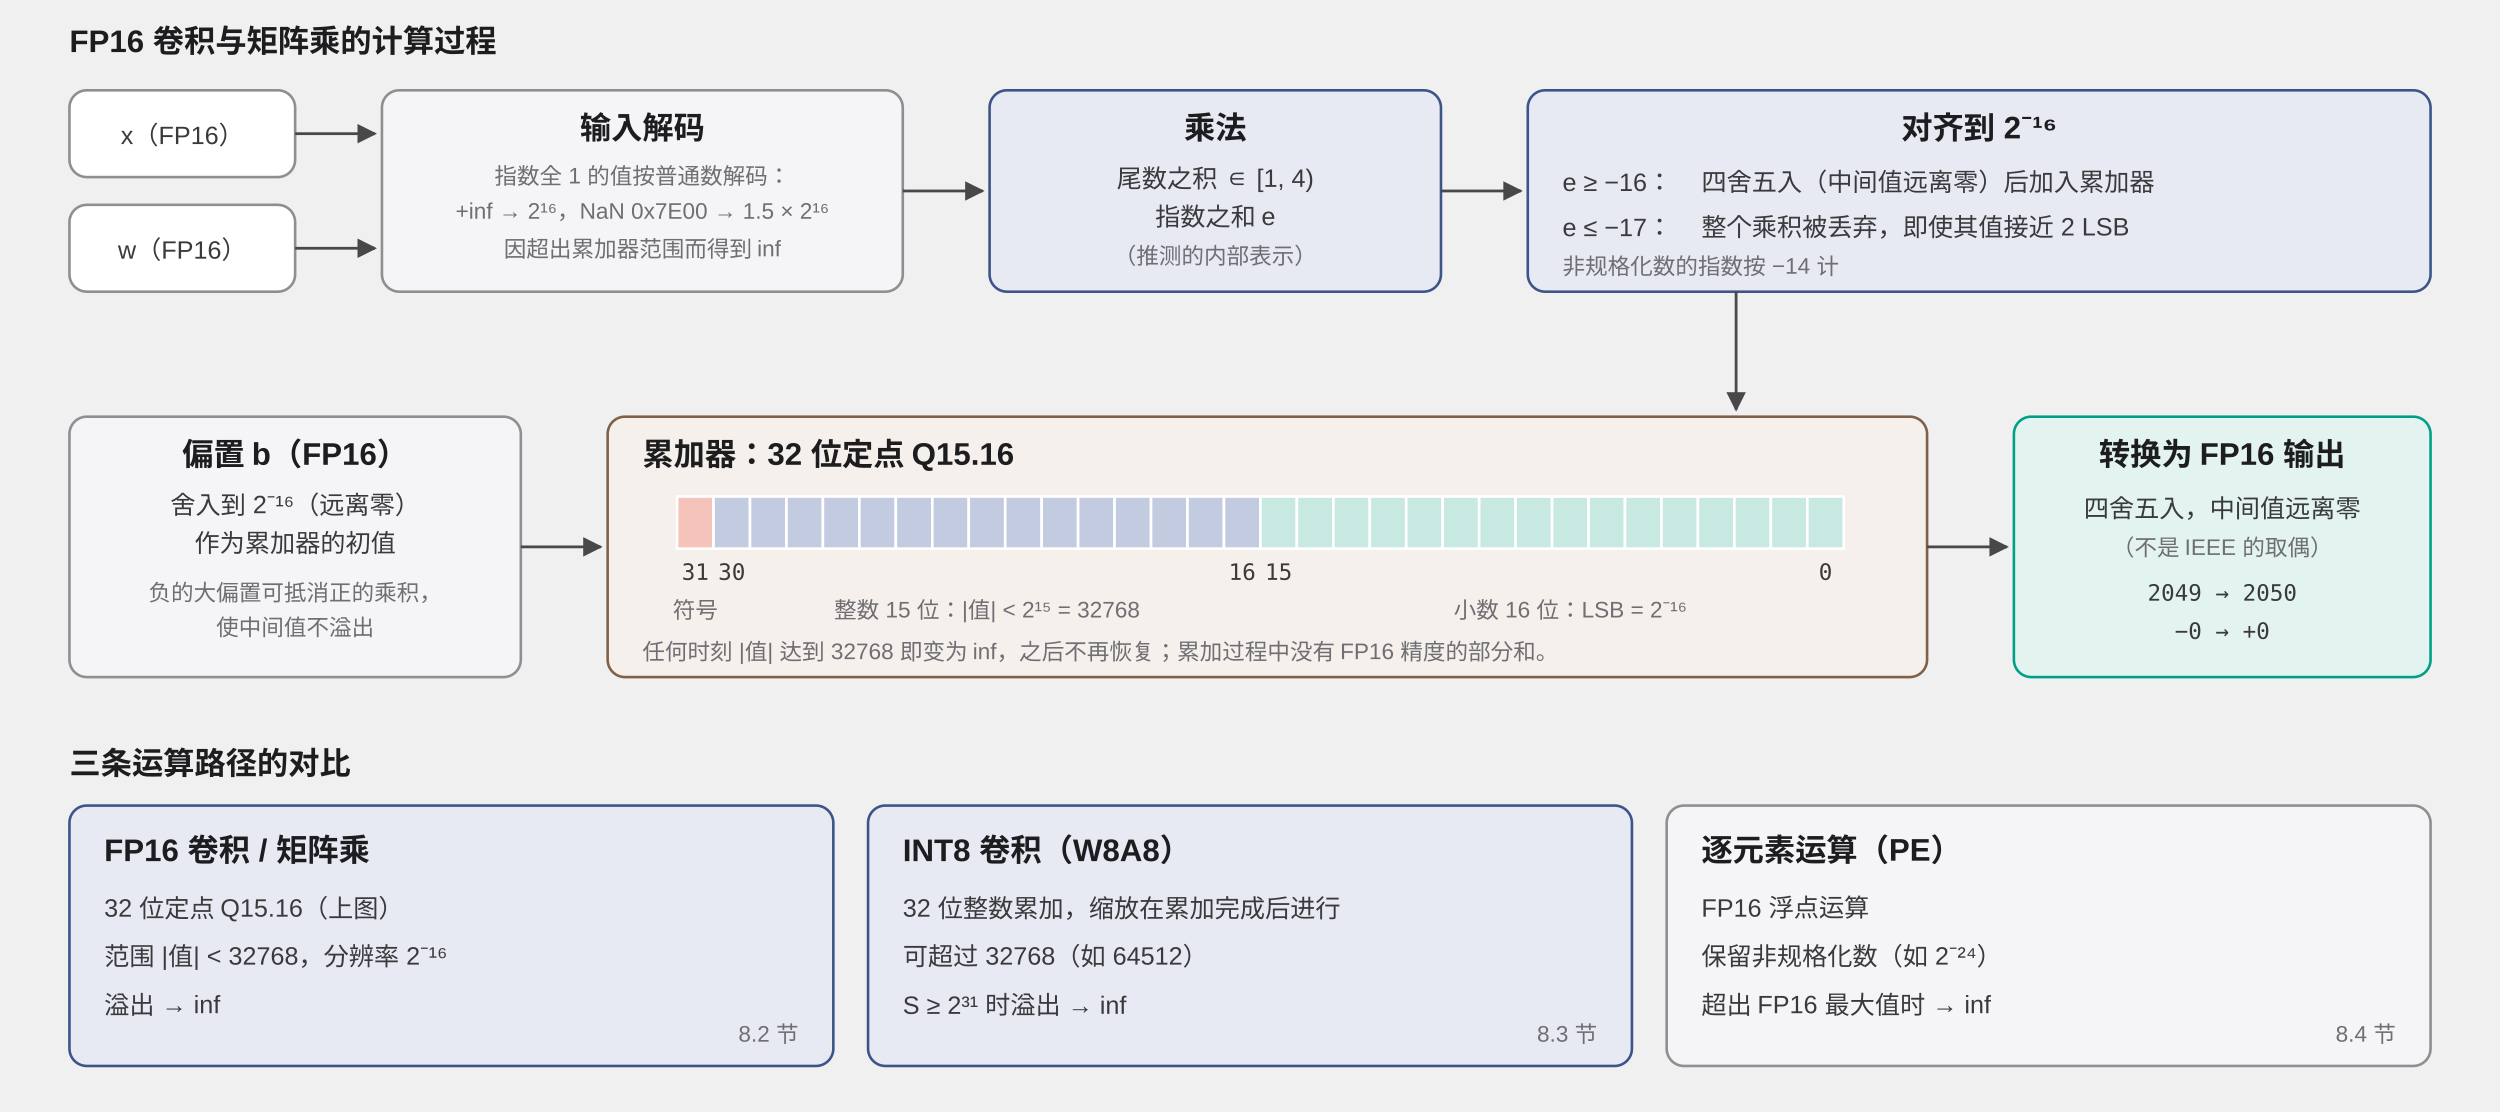
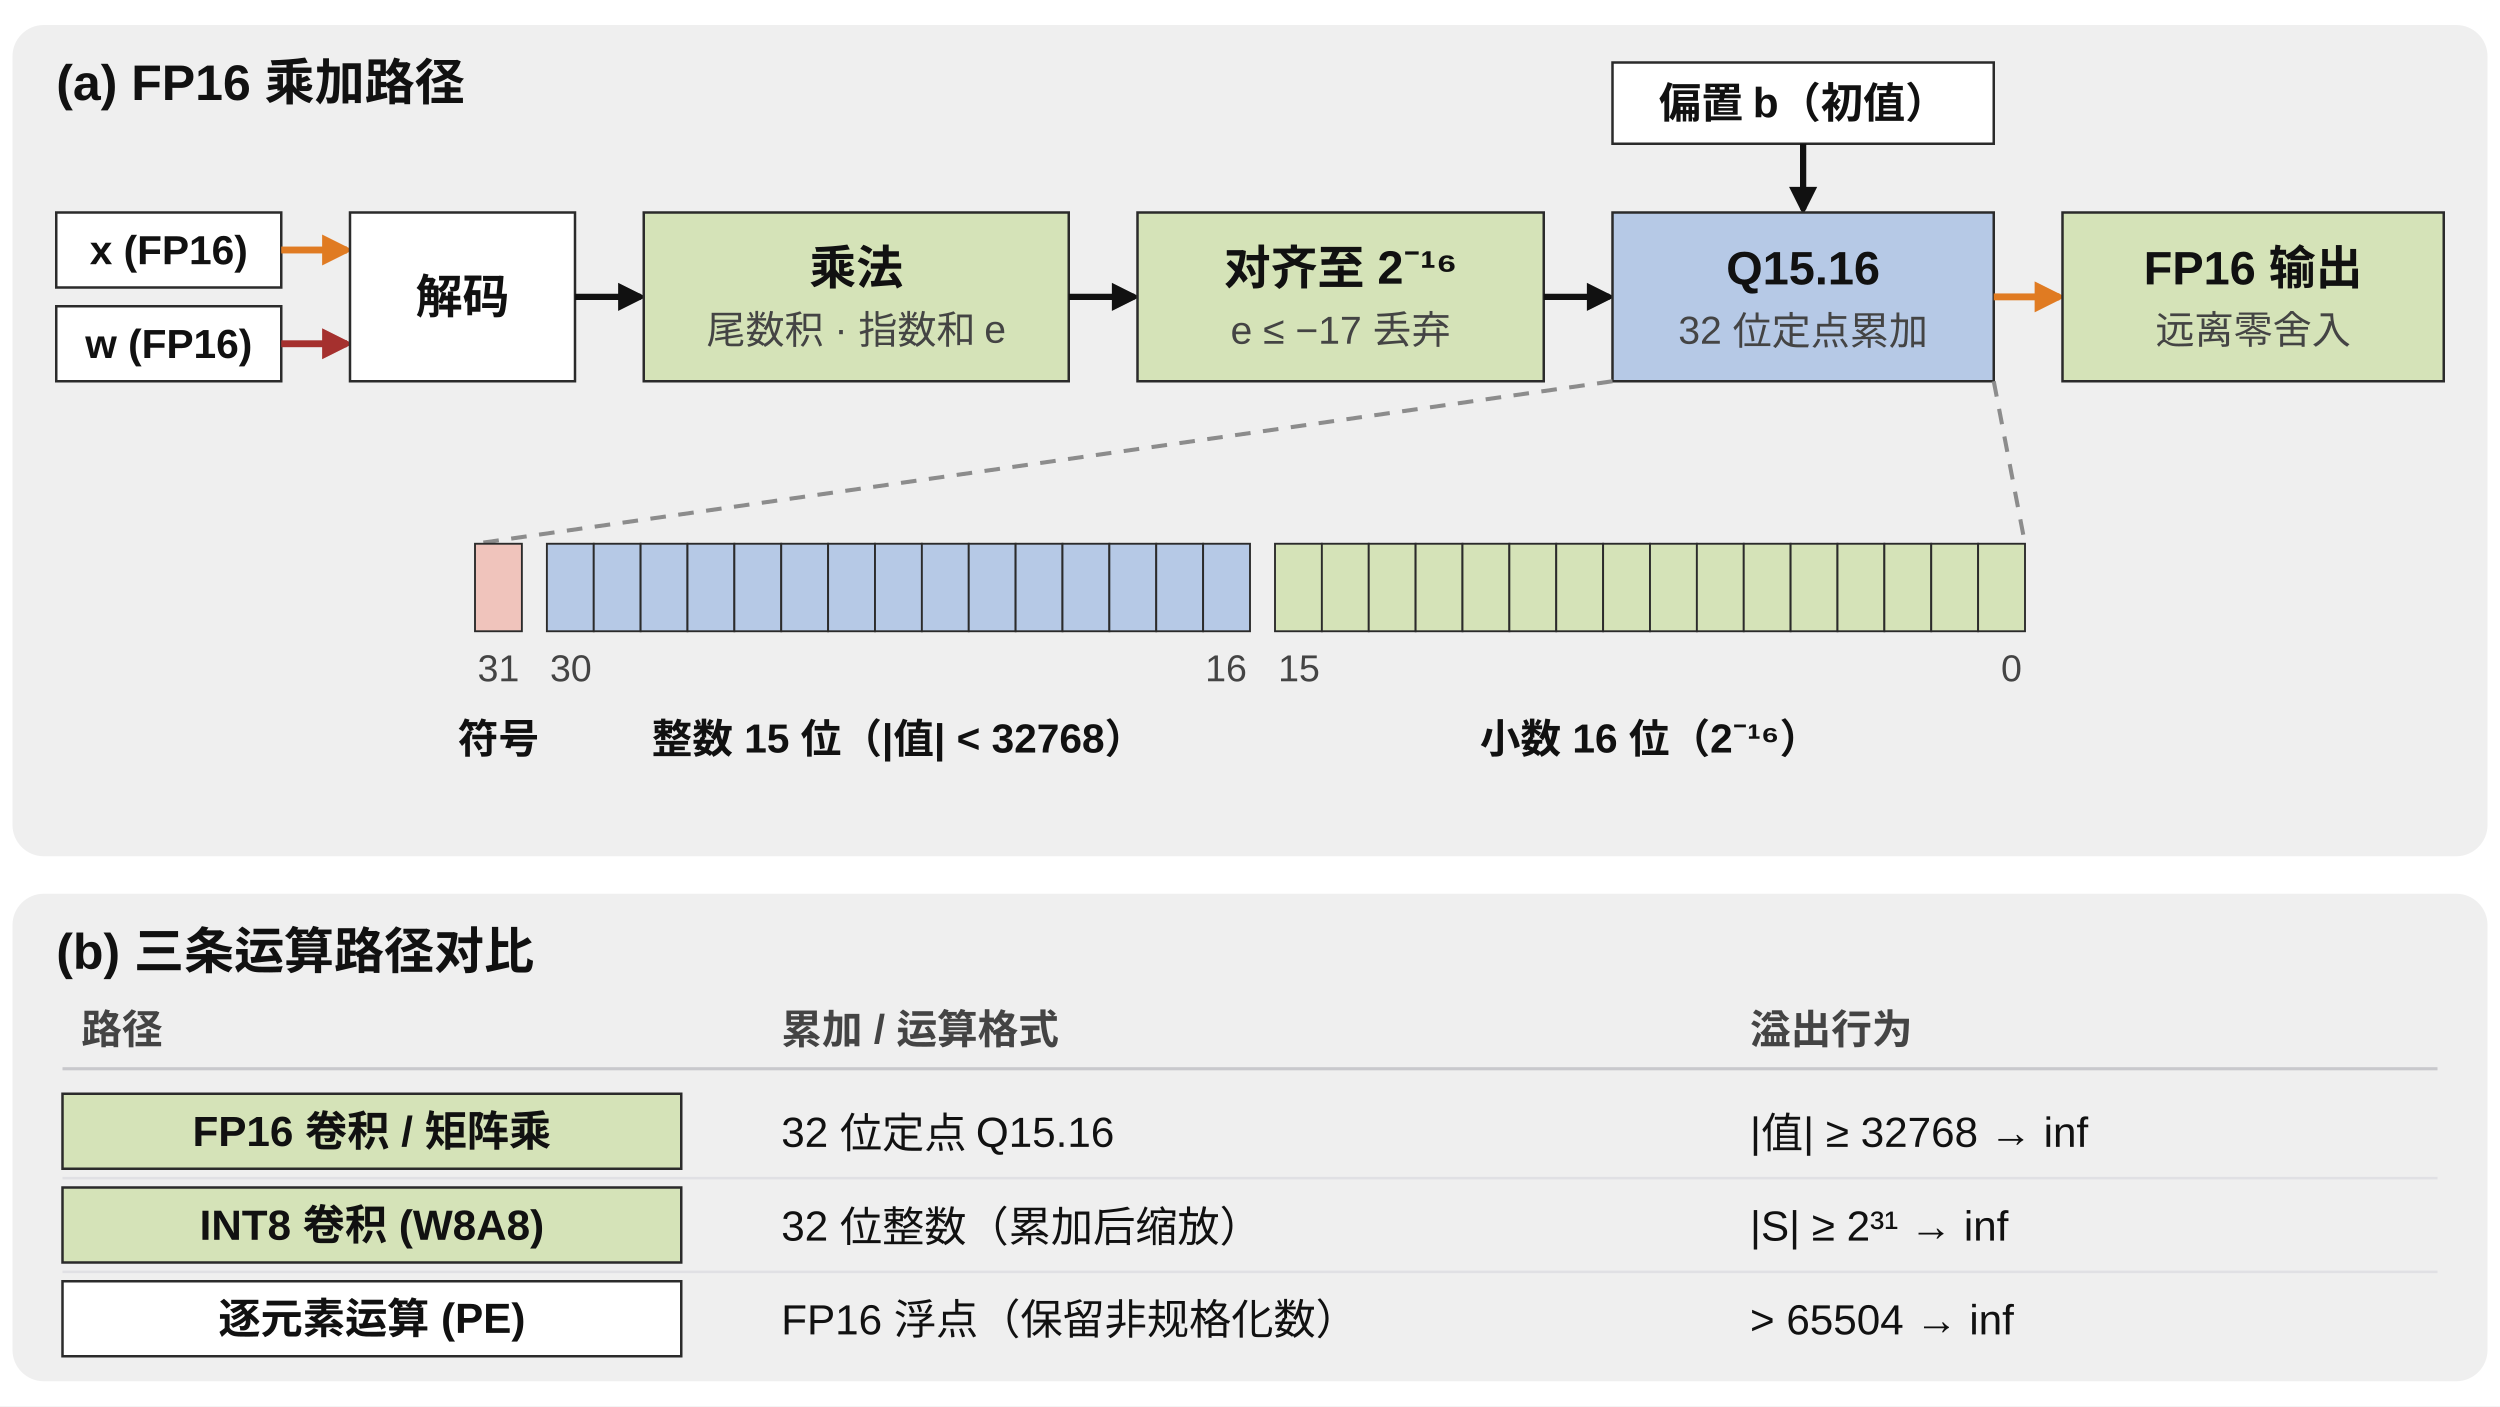
- <svg xmlns="http://www.w3.org/2000/svg" viewBox="0 0 1440 640" font-family="PingFang SC, Helvetica Neue, Arial, sans-serif">
-   <style>text{fill:#1d1d1f} .h{font-size:18px;font-weight:600} .b{font-size:14.5px;fill:#3a3a3c} .c{font-size:13px;fill:#6e6e73} .m{font-size:13px;font-family:Menlo,SF Mono,monospace;fill:#3a3a3c} .mid{text-anchor:middle} .end{text-anchor:end}</style>
+ <svg xmlns="http://www.w3.org/2000/svg" viewBox="0 0 800 450" width="800" height="450">
+   <style>text{font-family:Arial,"Helvetica Neue","PingFang SC",sans-serif}</style>
  <defs>
-     <marker id="ar" viewBox="0 0 10 10" refX="9" refY="5" markerWidth="7" markerHeight="7" orient="auto-start-reverse">
-       <path d="M0,0 L10,5 L0,10 z" fill="#48484a" />
+     <marker id="m0" viewBox="0 0 10 10" refX="8" refY="5" markerWidth="4.5" markerHeight="4.5" orient="auto-start-reverse">
+       <path d="M0,0 L10,5 L0,10 z" fill="#111111" />
+     </marker>
+     <marker id="m1" viewBox="0 0 10 10" refX="8" refY="5" markerWidth="4.5" markerHeight="4.5" orient="auto-start-reverse">
+       <path d="M0,0 L10,5 L0,10 z" fill="#e07b22" />
+     </marker>
+     <marker id="m2" viewBox="0 0 10 10" refX="8" refY="5" markerWidth="4.5" markerHeight="4.5" orient="auto-start-reverse">
+       <path d="M0,0 L10,5 L0,10 z" fill="#a5302e" />
    </marker>
  </defs>
-   <text class="h" x="40" y="30">FP16 卷积与矩阵乘的计算过程</text>
-   <rect x="40" y="52" width="130" height="50" rx="10" fill="#ffffff" stroke="#8e8e93" stroke-width="1.5" />
-   <text class="b mid" x="105" y="83">x（FP16）</text>
-   <rect x="40" y="118" width="130" height="50" rx="10" fill="#ffffff" stroke="#8e8e93" stroke-width="1.5" />
-   <text class="b mid" x="105" y="149">w（FP16）</text>
-   <rect x="220" y="52" width="300" height="116" rx="10" fill="#f5f5f7" stroke="#8e8e93" stroke-width="1.5" />
-   <text class="h mid" x="370" y="80">输入解码</text>
-   <text class="c mid" x="370" y="106">指数全 1 的值按普通数解码：</text>
-   <text class="c mid" x="370" y="126">+inf → 2¹⁶，NaN 0x7E00 → 1.5 × 2¹⁶</text>
-   <text class="c mid" x="370" y="148">因超出累加器范围而得到 inf</text>
-   <path d="M170 77 H216" stroke="#48484a" stroke-width="1.6" fill="none" marker-end="url(#ar)" />
-   <path d="M170 143 H216" stroke="#48484a" stroke-width="1.6" fill="none" marker-end="url(#ar)" />
-   <rect x="570" y="52" width="260" height="116" rx="10" fill="#e7eaf3" stroke="#3c5488" stroke-width="1.5" />
-   <text class="h mid" x="700" y="80">乘法</text>
-   <text class="b mid" x="700" y="108">尾数之积 ∈ [1, 4)</text>
-   <text class="b mid" x="700" y="130">指数之和 e</text>
-   <text class="c mid" x="700" y="152">（推测的内部表示）</text>
-   <path d="M520 110 H566" stroke="#48484a" stroke-width="1.6" fill="none" marker-end="url(#ar)" />
-   <rect x="880" y="52" width="520" height="116" rx="10" fill="#e7eaf3" stroke="#3c5488" stroke-width="1.5" />
-   <text class="h mid" x="1140" y="80">对齐到 2⁻¹⁶</text>
-   <text class="b" x="900" y="110">e ≥ −16：</text>
-   <text class="b" x="980" y="110">四舍五入（中间值远离零）后加入累加器</text>
-   <text class="b" x="900" y="136">e ≤ −17：</text>
-   <text class="b" x="980" y="136">整个乘积被丢弃，即使其值接近 2 LSB</text>
-   <text class="c" x="900" y="158">非规格化数的指数按 −14 计</text>
-   <path d="M830 110 H876" stroke="#48484a" stroke-width="1.6" fill="none" marker-end="url(#ar)" />
-   <path d="M1000 168 V236" stroke="#48484a" stroke-width="1.6" fill="none" marker-end="url(#ar)" />
-   <rect x="40" y="240" width="260" height="150" rx="10" fill="#f5f5f7" stroke="#8e8e93" stroke-width="1.5" />
-   <text class="h mid" x="170" y="268">偏置 b（FP16）</text>
-   <text class="b mid" x="170" y="296">舍入到 2⁻¹⁶（远离零）</text>
-   <text class="b mid" x="170" y="318">作为累加器的初值</text>
-   <text class="c mid" x="170" y="346">负的大偏置可抵消正的乘积，</text>
-   <text class="c mid" x="170" y="366">使中间值不溢出</text>
-   <path d="M300 315 H346" stroke="#48484a" stroke-width="1.6" fill="none" marker-end="url(#ar)" />
-   <rect x="350" y="240" width="760" height="150" rx="10" fill="#f5f0eb" stroke="#7e6148" stroke-width="1.5" />
-   <text class="h" x="370" y="268">累加器：32 位定点 Q15.16</text>
-   <rect x="390" y="286" width="21" height="30" fill="#f6c3bb" stroke="#ffffff" stroke-width="1.5" />
-   <rect x="411" y="286" width="21" height="30" fill="#c3cbe0" stroke="#ffffff" stroke-width="1.5" />
-   <rect x="432" y="286" width="21" height="30" fill="#c3cbe0" stroke="#ffffff" stroke-width="1.5" />
-   <rect x="453" y="286" width="21" height="30" fill="#c3cbe0" stroke="#ffffff" stroke-width="1.5" />
-   <rect x="474" y="286" width="21" height="30" fill="#c3cbe0" stroke="#ffffff" stroke-width="1.5" />
-   <rect x="495" y="286" width="21" height="30" fill="#c3cbe0" stroke="#ffffff" stroke-width="1.5" />
-   <rect x="516" y="286" width="21" height="30" fill="#c3cbe0" stroke="#ffffff" stroke-width="1.5" />
-   <rect x="537" y="286" width="21" height="30" fill="#c3cbe0" stroke="#ffffff" stroke-width="1.5" />
-   <rect x="558" y="286" width="21" height="30" fill="#c3cbe0" stroke="#ffffff" stroke-width="1.5" />
-   <rect x="579" y="286" width="21" height="30" fill="#c3cbe0" stroke="#ffffff" stroke-width="1.5" />
-   <rect x="600" y="286" width="21" height="30" fill="#c3cbe0" stroke="#ffffff" stroke-width="1.5" />
-   <rect x="621" y="286" width="21" height="30" fill="#c3cbe0" stroke="#ffffff" stroke-width="1.5" />
-   <rect x="642" y="286" width="21" height="30" fill="#c3cbe0" stroke="#ffffff" stroke-width="1.5" />
-   <rect x="663" y="286" width="21" height="30" fill="#c3cbe0" stroke="#ffffff" stroke-width="1.5" />
-   <rect x="684" y="286" width="21" height="30" fill="#c3cbe0" stroke="#ffffff" stroke-width="1.5" />
-   <rect x="705" y="286" width="21" height="30" fill="#c3cbe0" stroke="#ffffff" stroke-width="1.5" />
-   <rect x="726" y="286" width="21" height="30" fill="#c8e9e1" stroke="#ffffff" stroke-width="1.5" />
-   <rect x="747" y="286" width="21" height="30" fill="#c8e9e1" stroke="#ffffff" stroke-width="1.5" />
-   <rect x="768" y="286" width="21" height="30" fill="#c8e9e1" stroke="#ffffff" stroke-width="1.5" />
-   <rect x="789" y="286" width="21" height="30" fill="#c8e9e1" stroke="#ffffff" stroke-width="1.5" />
-   <rect x="810" y="286" width="21" height="30" fill="#c8e9e1" stroke="#ffffff" stroke-width="1.5" />
-   <rect x="831" y="286" width="21" height="30" fill="#c8e9e1" stroke="#ffffff" stroke-width="1.5" />
-   <rect x="852" y="286" width="21" height="30" fill="#c8e9e1" stroke="#ffffff" stroke-width="1.5" />
-   <rect x="873" y="286" width="21" height="30" fill="#c8e9e1" stroke="#ffffff" stroke-width="1.5" />
-   <rect x="894" y="286" width="21" height="30" fill="#c8e9e1" stroke="#ffffff" stroke-width="1.5" />
-   <rect x="915" y="286" width="21" height="30" fill="#c8e9e1" stroke="#ffffff" stroke-width="1.5" />
-   <rect x="936" y="286" width="21" height="30" fill="#c8e9e1" stroke="#ffffff" stroke-width="1.5" />
-   <rect x="957" y="286" width="21" height="30" fill="#c8e9e1" stroke="#ffffff" stroke-width="1.5" />
-   <rect x="978" y="286" width="21" height="30" fill="#c8e9e1" stroke="#ffffff" stroke-width="1.5" />
-   <rect x="999" y="286" width="21" height="30" fill="#c8e9e1" stroke="#ffffff" stroke-width="1.5" />
-   <rect x="1020" y="286" width="21" height="30" fill="#c8e9e1" stroke="#ffffff" stroke-width="1.5" />
-   <rect x="1041" y="286" width="21" height="30" fill="#c8e9e1" stroke="#ffffff" stroke-width="1.5" />
-   <text class="m mid" x="400.5" y="334">31</text>
-   <text class="m mid" x="421.5" y="334">30</text>
-   <text class="m mid" x="715.5" y="334">16</text>
-   <text class="m mid" x="736.5" y="334">15</text>
-   <text class="m mid" x="1051.5" y="334">0</text>
-   <text class="c mid" x="400.5" y="356">符号</text>
-   <text class="c mid" x="568.5" y="356">整数 15 位：|值| &lt; 2¹⁵ = 32768</text>
-   <text class="c mid" x="904.5" y="356">小数 16 位：LSB = 2⁻¹⁶</text>
-   <text class="c" x="370" y="380">任何时刻 |值| 达到 32768 即变为 inf，之后不再恢复；累加过程中没有 FP16 精度的部分和。</text>
-   <path d="M1110 315 H1156" stroke="#48484a" stroke-width="1.6" fill="none" marker-end="url(#ar)" />
-   <rect x="1160" y="240" width="240" height="150" rx="10" fill="#e3f4f0" stroke="#00a087" stroke-width="1.5" />
-   <text class="h mid" x="1280" y="268">转换为 FP16 输出</text>
-   <text class="b mid" x="1280" y="298">四舍五入，中间值远离零</text>
-   <text class="c mid" x="1280" y="320">（不是 IEEE 的取偶）</text>
-   <text class="m mid" x="1280" y="346">2049 → 2050</text>
-   <text class="m mid" x="1280" y="368">−0 → +0</text>
-   <text class="h" x="40" y="446">三条运算路径的对比</text>
-   <rect x="40" y="464" width="440" height="150" rx="10" fill="#e7eaf3" stroke="#3c5488" stroke-width="1.5" />
-   <text class="h" x="60" y="496">FP16 卷积 / 矩阵乘</text>
-   <text class="b" x="60" y="528">32 位定点 Q15.16（上图）</text>
-   <text class="b" x="60" y="556">范围 |值| &lt; 32768，分辨率 2⁻¹⁶</text>
-   <text class="b" x="60" y="584">溢出 → inf</text>
-   <text class="c end" x="460" y="600">8.2 节</text>
-   <rect x="500" y="464" width="440" height="150" rx="10" fill="#e7eaf3" stroke="#3c5488" stroke-width="1.5" />
-   <text class="h" x="520" y="496">INT8 卷积（W8A8）</text>
-   <text class="b" x="520" y="528">32 位整数累加，缩放在累加完成后进行</text>
-   <text class="b" x="520" y="556">可超过 32768（如 64512）</text>
-   <text class="b" x="520" y="584">S ≥ 2³¹ 时溢出 → inf</text>
-   <text class="c end" x="920" y="600">8.3 节</text>
-   <rect x="960" y="464" width="440" height="150" rx="10" fill="#f5f5f7" stroke="#8e8e93" stroke-width="1.5" />
-   <text class="h" x="980" y="496">逐元素运算（PE）</text>
-   <text class="b" x="980" y="528">FP16 浮点运算</text>
-   <text class="b" x="980" y="556">保留非规格化数（如 2⁻²⁴）</text>
-   <text class="b" x="980" y="584">超出 FP16 最大值时 → inf</text>
-   <text class="c end" x="1380" y="600">8.4 节</text>
+   <rect width="800" height="450" fill="#ffffff" />
+   <rect x="4" y="8" width="792" height="266" rx="10" fill="#efefef" />
+   <text x="18" y="32" text-anchor="start" style="font-size:16px;fill:#111111;font-weight:600">(a) FP16 乘加路径</text>
+   <rect x="516" y="20" width="122" height="26" rx="0" fill="#ffffff" stroke="#2b2b2b" stroke-width="0.8" />
+   <text x="577.0" y="37.725" text-anchor="middle" style="font-size:13.5px;fill:#111111;font-weight:600">偏置 b（初值）</text>
+   <polyline points="577.0,46 577.0,67" fill="none" stroke="#111111" stroke-width="2.0" stroke-linejoin="miter" marker-end="url(#m0)" />
+   <rect x="18" y="68" width="72" height="24" rx="0" fill="#ffffff" stroke="#2b2b2b" stroke-width="0.8" />
+   <text x="54.0" y="84.55" text-anchor="middle" style="font-size:13px;fill:#111111;font-weight:600">x (FP16)</text>
+   <rect x="18" y="98" width="72" height="24" rx="0" fill="#ffffff" stroke="#2b2b2b" stroke-width="0.8" />
+   <text x="54.0" y="114.55" text-anchor="middle" style="font-size:13px;fill:#111111;font-weight:600">w (FP16)</text>
+   <polyline points="90,80 111,80" fill="none" stroke="#e07b22" stroke-width="2.2" stroke-linejoin="miter" marker-end="url(#m1)" />
+   <polyline points="90,110 111,110" fill="none" stroke="#a5302e" stroke-width="2.2" stroke-linejoin="miter" marker-end="url(#m2)" />
+   <rect x="112" y="68" width="72" height="54" rx="0" fill="#ffffff" stroke="#2b2b2b" stroke-width="0.8" />
+   <text x="148.0" y="100.25" text-anchor="middle" style="font-size:15px;fill:#111111;font-weight:600">解码</text>
+   <polyline points="184,95.0 205,95.0" fill="none" stroke="#111111" stroke-width="2.0" stroke-linejoin="miter" marker-end="url(#m0)" />
+   <rect x="206" y="68" width="136" height="54" rx="0" fill="#d5e3b8" stroke="#2b2b2b" stroke-width="0.8" />
+   <text x="274.0" y="91.0" text-anchor="middle" style="font-size:15px;fill:#111111;font-weight:600">乘法</text>
+   <text x="274.0" y="110.0" text-anchor="middle" style="font-size:12.5px;fill:#444444;font-weight:400">尾数积 · 指数和 e</text>
+   <polyline points="342,95.0 363,95.0" fill="none" stroke="#111111" stroke-width="2.0" stroke-linejoin="miter" marker-end="url(#m0)" />
+   <rect x="364" y="68" width="130" height="54" rx="0" fill="#d5e3b8" stroke="#2b2b2b" stroke-width="0.8" />
+   <text x="429.0" y="91.0" text-anchor="middle" style="font-size:15px;fill:#111111;font-weight:600">对齐至 2⁻¹⁶</text>
+   <text x="429.0" y="110.0" text-anchor="middle" style="font-size:12.5px;fill:#444444;font-weight:400">e ≤ −17 丢弃</text>
+   <polyline points="494,95.0 515,95.0" fill="none" stroke="#111111" stroke-width="2.0" stroke-linejoin="miter" marker-end="url(#m0)" />
+   <rect x="516" y="68" width="122" height="54" rx="0" fill="#b6c9e6" stroke="#2b2b2b" stroke-width="0.8" />
+   <text x="577.0" y="91.0" text-anchor="middle" style="font-size:15px;fill:#111111;font-weight:600">Q15.16</text>
+   <text x="577.0" y="110.0" text-anchor="middle" style="font-size:12.5px;fill:#444444;font-weight:400">32 位定点累加</text>
+   <polyline points="638,95.0 659,95.0" fill="none" stroke="#e07b22" stroke-width="2.2" stroke-linejoin="miter" marker-end="url(#m1)" />
+   <rect x="660" y="68" width="122" height="54" rx="0" fill="#d5e3b8" stroke="#2b2b2b" stroke-width="0.8" />
+   <text x="721.0" y="91.0" text-anchor="middle" style="font-size:15px;fill:#111111;font-weight:600">FP16 输出</text>
+   <text x="721.0" y="110.0" text-anchor="middle" style="font-size:12.5px;fill:#444444;font-weight:400">远离零舍入</text>
+   <path d="M516 122 L152.0 174 M638 122 L648.0 174" stroke="#8c8c8c" stroke-width="1.3" stroke-dasharray="5 4" fill="none" />
+   <rect x="152.0" y="174" width="15" height="28" rx="0" fill="#f0c4bc" stroke="#2b2b2b" stroke-width="0.6" />
+   <rect x="175.0" y="174" width="15" height="28" rx="0" fill="#b6c9e6" stroke="#2b2b2b" stroke-width="0.6" />
+   <rect x="190.0" y="174" width="15" height="28" rx="0" fill="#b6c9e6" stroke="#2b2b2b" stroke-width="0.6" />
+   <rect x="205.0" y="174" width="15" height="28" rx="0" fill="#b6c9e6" stroke="#2b2b2b" stroke-width="0.6" />
+   <rect x="220.0" y="174" width="15" height="28" rx="0" fill="#b6c9e6" stroke="#2b2b2b" stroke-width="0.6" />
+   <rect x="235.0" y="174" width="15" height="28" rx="0" fill="#b6c9e6" stroke="#2b2b2b" stroke-width="0.6" />
+   <rect x="250.0" y="174" width="15" height="28" rx="0" fill="#b6c9e6" stroke="#2b2b2b" stroke-width="0.6" />
+   <rect x="265.0" y="174" width="15" height="28" rx="0" fill="#b6c9e6" stroke="#2b2b2b" stroke-width="0.6" />
+   <rect x="280.0" y="174" width="15" height="28" rx="0" fill="#b6c9e6" stroke="#2b2b2b" stroke-width="0.6" />
+   <rect x="295.0" y="174" width="15" height="28" rx="0" fill="#b6c9e6" stroke="#2b2b2b" stroke-width="0.6" />
+   <rect x="310.0" y="174" width="15" height="28" rx="0" fill="#b6c9e6" stroke="#2b2b2b" stroke-width="0.6" />
+   <rect x="325.0" y="174" width="15" height="28" rx="0" fill="#b6c9e6" stroke="#2b2b2b" stroke-width="0.6" />
+   <rect x="340.0" y="174" width="15" height="28" rx="0" fill="#b6c9e6" stroke="#2b2b2b" stroke-width="0.6" />
+   <rect x="355.0" y="174" width="15" height="28" rx="0" fill="#b6c9e6" stroke="#2b2b2b" stroke-width="0.6" />
+   <rect x="370.0" y="174" width="15" height="28" rx="0" fill="#b6c9e6" stroke="#2b2b2b" stroke-width="0.6" />
+   <rect x="385.0" y="174" width="15" height="28" rx="0" fill="#b6c9e6" stroke="#2b2b2b" stroke-width="0.6" />
+   <rect x="408.0" y="174" width="15" height="28" rx="0" fill="#d5e3b8" stroke="#2b2b2b" stroke-width="0.6" />
+   <rect x="423.0" y="174" width="15" height="28" rx="0" fill="#d5e3b8" stroke="#2b2b2b" stroke-width="0.6" />
+   <rect x="438.0" y="174" width="15" height="28" rx="0" fill="#d5e3b8" stroke="#2b2b2b" stroke-width="0.6" />
+   <rect x="453.0" y="174" width="15" height="28" rx="0" fill="#d5e3b8" stroke="#2b2b2b" stroke-width="0.6" />
+   <rect x="468.0" y="174" width="15" height="28" rx="0" fill="#d5e3b8" stroke="#2b2b2b" stroke-width="0.6" />
+   <rect x="483.0" y="174" width="15" height="28" rx="0" fill="#d5e3b8" stroke="#2b2b2b" stroke-width="0.6" />
+   <rect x="498.0" y="174" width="15" height="28" rx="0" fill="#d5e3b8" stroke="#2b2b2b" stroke-width="0.6" />
+   <rect x="513.0" y="174" width="15" height="28" rx="0" fill="#d5e3b8" stroke="#2b2b2b" stroke-width="0.6" />
+   <rect x="528.0" y="174" width="15" height="28" rx="0" fill="#d5e3b8" stroke="#2b2b2b" stroke-width="0.6" />
+   <rect x="543.0" y="174" width="15" height="28" rx="0" fill="#d5e3b8" stroke="#2b2b2b" stroke-width="0.6" />
+   <rect x="558.0" y="174" width="15" height="28" rx="0" fill="#d5e3b8" stroke="#2b2b2b" stroke-width="0.6" />
+   <rect x="573.0" y="174" width="15" height="28" rx="0" fill="#d5e3b8" stroke="#2b2b2b" stroke-width="0.6" />
+   <rect x="588.0" y="174" width="15" height="28" rx="0" fill="#d5e3b8" stroke="#2b2b2b" stroke-width="0.6" />
+   <rect x="603.0" y="174" width="15" height="28" rx="0" fill="#d5e3b8" stroke="#2b2b2b" stroke-width="0.6" />
+   <rect x="618.0" y="174" width="15" height="28" rx="0" fill="#d5e3b8" stroke="#2b2b2b" stroke-width="0.6" />
+   <rect x="633.0" y="174" width="15" height="28" rx="0" fill="#d5e3b8" stroke="#2b2b2b" stroke-width="0.6" />
+   <text x="159.5" y="218" text-anchor="middle" style="font-size:12px;fill:#444444;font-weight:400">31</text>
+   <text x="176.0" y="218" text-anchor="start" style="font-size:12px;fill:#444444;font-weight:400">30</text>
+   <text x="399.0" y="218" text-anchor="end" style="font-size:12px;fill:#444444;font-weight:400">16</text>
+   <text x="409.0" y="218" text-anchor="start" style="font-size:12px;fill:#444444;font-weight:400">15</text>
+   <text x="647.0" y="218" text-anchor="end" style="font-size:12px;fill:#444444;font-weight:400">0</text>
+   <text x="159.5" y="241" text-anchor="middle" style="font-size:13px;fill:#111111;font-weight:600">符号</text>
+   <text x="287.5" y="241" text-anchor="middle" style="font-size:13px;fill:#111111;font-weight:600">整数 15 位（|值| &lt; 32768）</text>
+   <text x="528.0" y="241" text-anchor="middle" style="font-size:13px;fill:#111111;font-weight:600">小数 16 位（2⁻¹⁶）</text>
+   <rect x="4" y="286" width="792" height="156" rx="10" fill="#efefef" />
+   <text x="18" y="310" text-anchor="start" style="font-size:16px;fill:#111111;font-weight:600">(b) 三条运算路径对比</text>
+   <text x="26" y="334" text-anchor="start" style="font-size:13px;fill:#444444;font-weight:600">路径</text>
+   <text x="250" y="334" text-anchor="start" style="font-size:13px;fill:#444444;font-weight:600">累加 / 运算格式</text>
+   <text x="560" y="334" text-anchor="start" style="font-size:13px;fill:#444444;font-weight:600">溢出行为</text>
+   <line x1="20" y1="342" x2="780" y2="342" stroke="#c8c8cc" stroke-width="1" />
+   <rect x="20" y="350" width="198" height="24" rx="0" fill="#d5e3b8" stroke="#2b2b2b" stroke-width="0.8" />
+   <text x="119.0" y="366.725" text-anchor="middle" style="font-size:13.5px;fill:#111111;font-weight:600">FP16 卷积 / 矩阵乘</text>
+   <text x="250" y="367" text-anchor="start" style="font-size:13.5px;fill:#111111;font-weight:400">32 位定点 Q15.16</text>
+   <text x="560" y="367" text-anchor="start" style="font-size:13.5px;fill:#111111;font-weight:400">|值| ≥ 32768 → inf</text>
+   <line x1="20" y1="377" x2="780" y2="377" stroke="#e0e0e4" stroke-width="0.8" />
+   <rect x="20" y="380" width="198" height="24" rx="0" fill="#d5e3b8" stroke="#2b2b2b" stroke-width="0.8" />
+   <text x="119.0" y="396.725" text-anchor="middle" style="font-size:13.5px;fill:#111111;font-weight:600">INT8 卷积 (W8A8)</text>
+   <text x="250" y="397" text-anchor="start" style="font-size:13.5px;fill:#111111;font-weight:400">32 位整数（累加后缩放）</text>
+   <text x="560" y="397" text-anchor="start" style="font-size:13.5px;fill:#111111;font-weight:400">|S| ≥ 2³¹ → inf</text>
+   <line x1="20" y1="407" x2="780" y2="407" stroke="#e0e0e4" stroke-width="0.8" />
+   <rect x="20" y="410" width="198" height="24" rx="0" fill="#ffffff" stroke="#2b2b2b" stroke-width="0.8" />
+   <text x="119.0" y="426.725" text-anchor="middle" style="font-size:13.5px;fill:#111111;font-weight:600">逐元素运算 (PE)</text>
+   <text x="250" y="427" text-anchor="start" style="font-size:13.5px;fill:#111111;font-weight:400">FP16 浮点（保留非规格化数）</text>
+   <text x="560" y="427" text-anchor="start" style="font-size:13.5px;fill:#111111;font-weight:400">&gt; 65504 → inf</text>
</svg>
